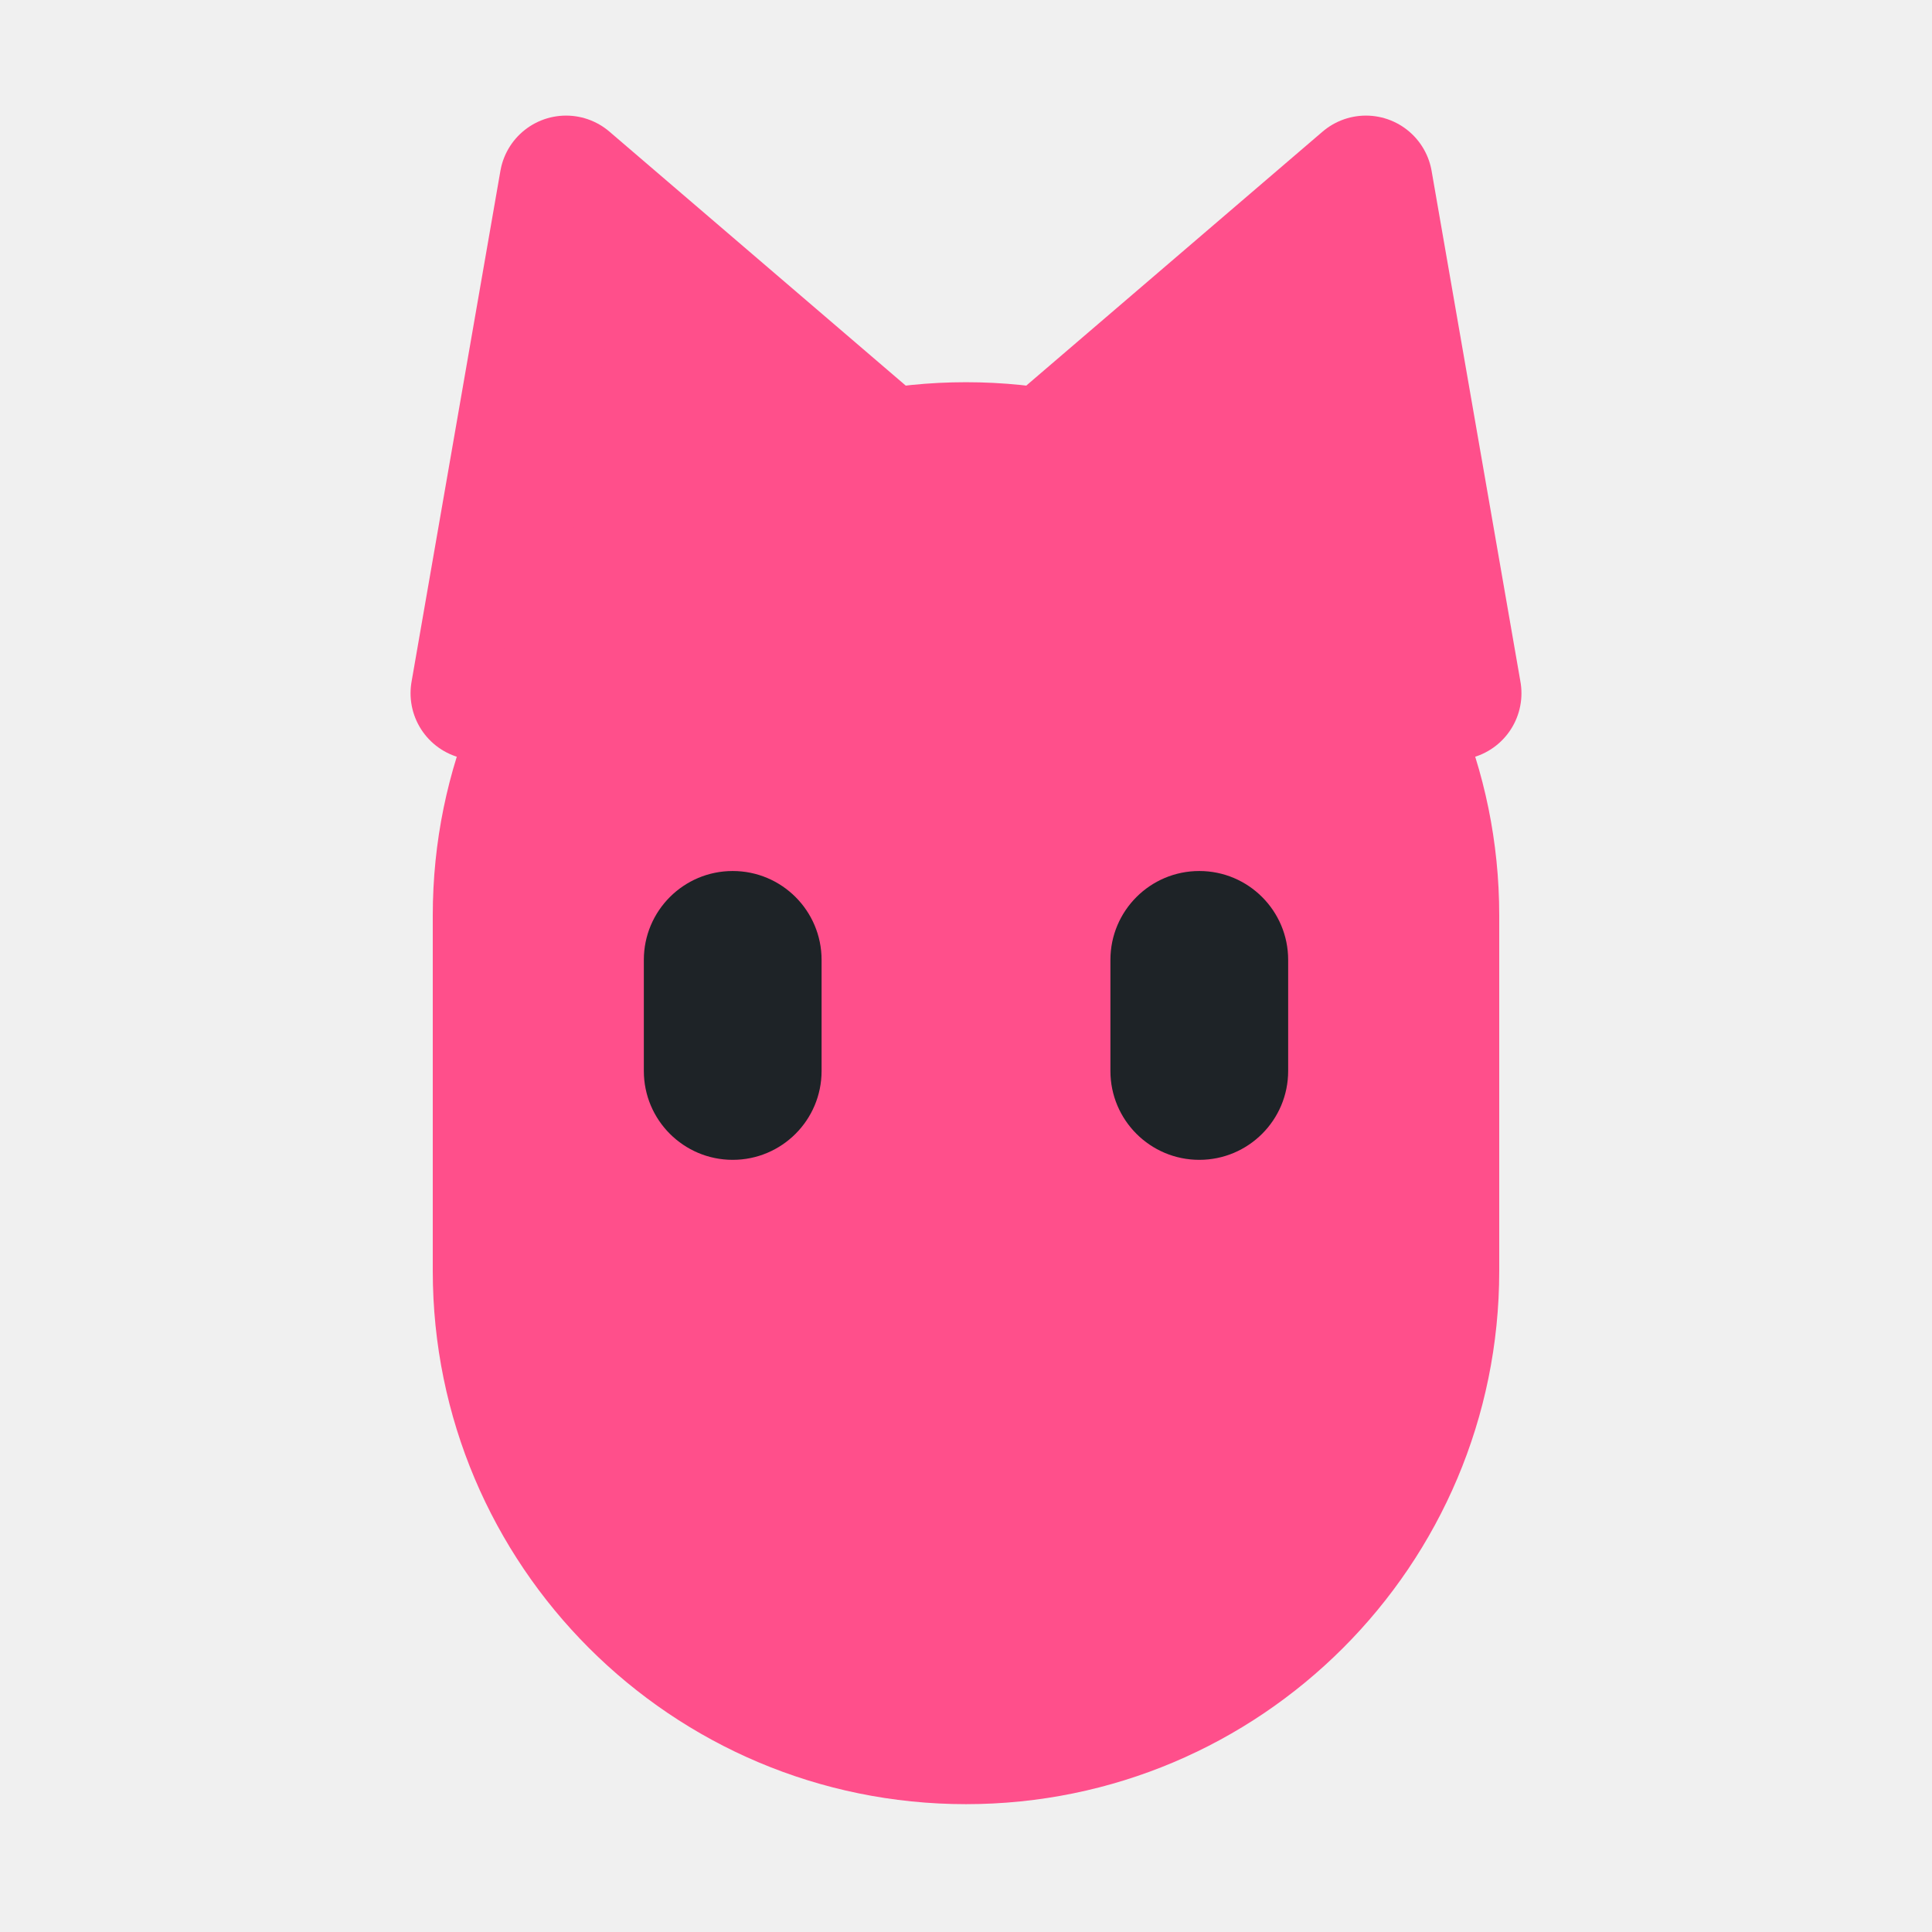
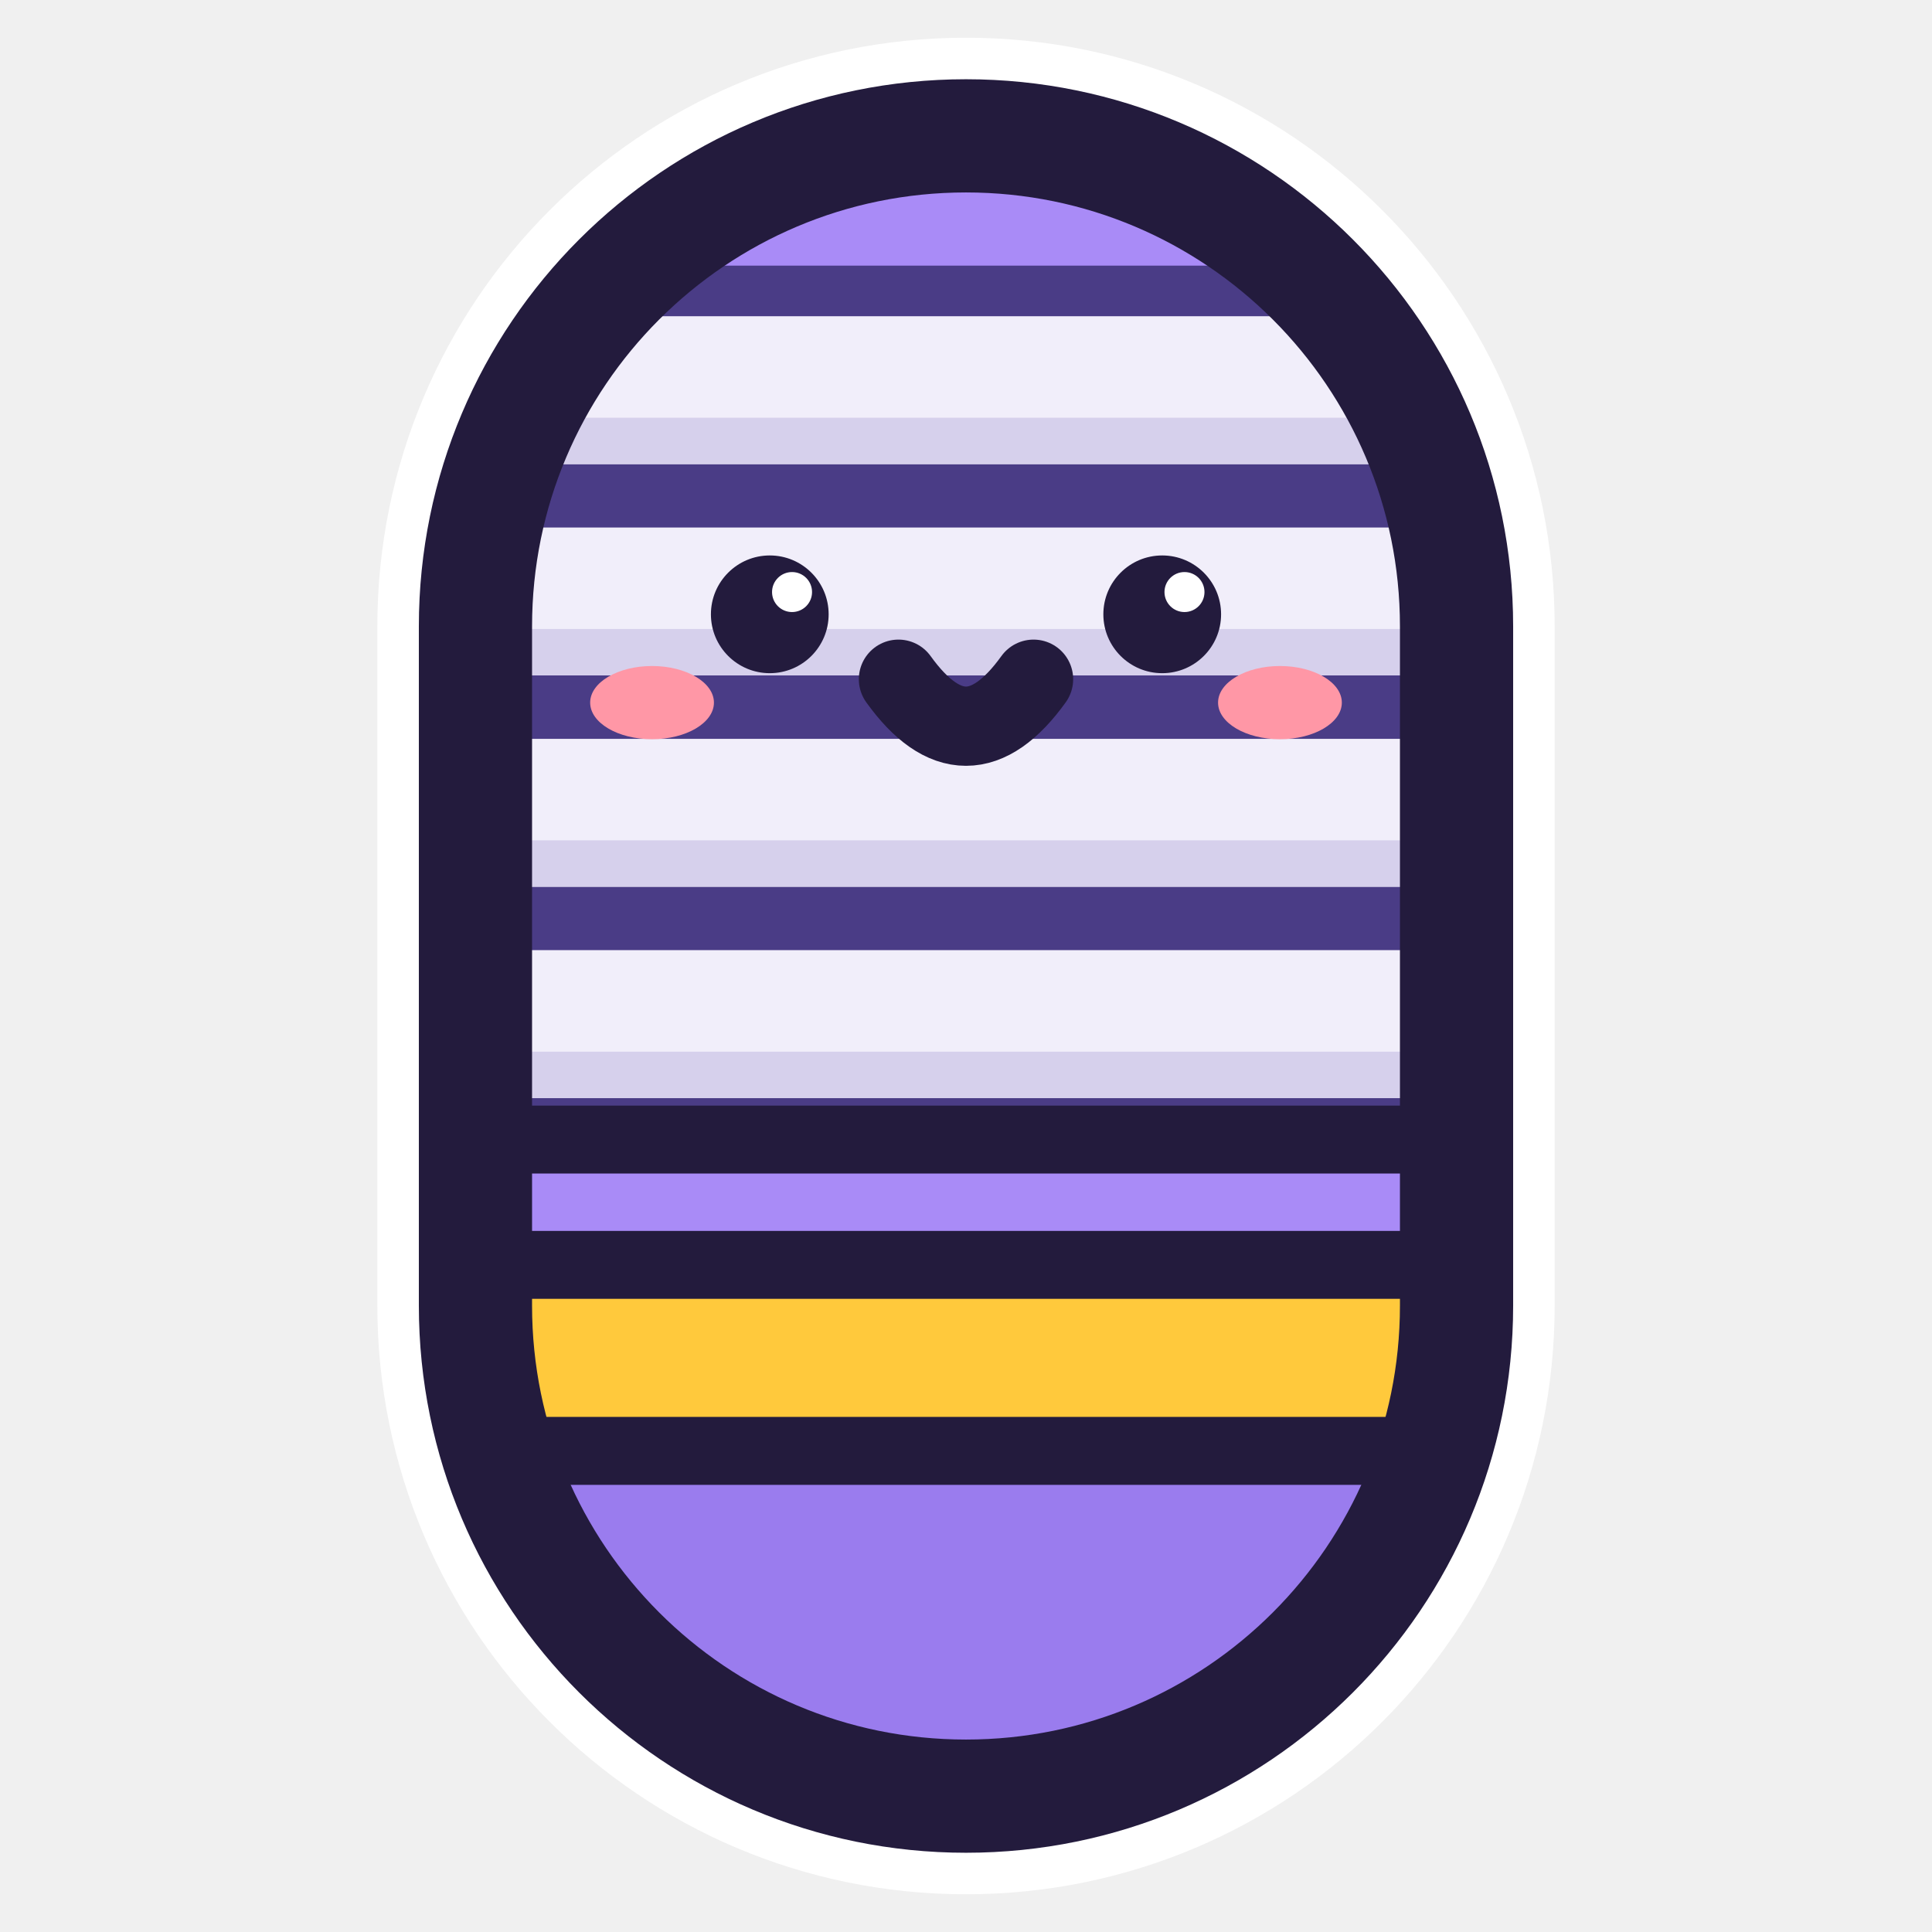
- <svg xmlns="http://www.w3.org/2000/svg" width="120" height="120" viewBox="0 0 120.00 120.00">
-   <g transform="translate(60 61) scale(1.38) translate(-60 -45)">
-     <path d="M38 32 L42 9 L56 21 Z M82 32 L78 9 L64 21 Z" fill="#FF4F8B" stroke="#FF4F8B" stroke-width="6" stroke-linejoin="round" />
-     <rect x="36" y="18" width="48" height="64" rx="24" fill="#FF4F8B" />
-     <rect x="45.5" y="40" width="8" height="13" rx="4" fill="#1E2327" />
-     <rect x="66.5" y="40" width="8" height="13" rx="4" fill="#1E2327" />
+ <svg xmlns="http://www.w3.org/2000/svg" viewBox="0 0 512 512" role="img" aria-label="debutkit">
+   <defs>
+     <clipPath id="mai-body">
+       <path d="M126 166.0 A130.0 130.0 0 0 1 386 166.0 L386 346.0 A130.0 130.0 0 0 1 126 346.0 Z" />
+     </clipPath>
+   </defs>
+   <path d="M126 166.0 A130.0 130.0 0 0 1 386 166.0 L386 346.0 A130.0 130.0 0 0 1 126 346.0 Z" fill="#FFFFFF" stroke="#FFFFFF" stroke-width="52" stroke-linejoin="round" />
+   <path d="M126 166.0 A130.0 130.0 0 0 1 386 166.0 L386 346.0 A130.0 130.0 0 0 1 126 346.0 Z" fill="#A98BF7" />
+   <g clip-path="url(#mai-body)">
+     <rect x="122" y="359.0" width="268" height="130.0" fill="#7E62DE" opacity="0.35" />
+     <rect x="122" y="70.4" width="268" height="229.6" fill="#4A3C86" />
+     <rect x="122" y="83.8" width="268" height="39.2" fill="#F1EEFA" />
+     <rect x="122" y="110.7" width="268" height="12.3" fill="#D6D0EC" />
+     <rect x="122" y="139.8" width="268" height="39.2" fill="#F1EEFA" />
+     <rect x="122" y="166.7" width="268" height="12.3" fill="#D6D0EC" />
+     <rect x="122" y="195.8" width="268" height="39.2" fill="#F1EEFA" />
+     <rect x="122" y="222.7" width="268" height="12.3" fill="#D6D0EC" />
+     <rect x="122" y="251.8" width="268" height="39.2" fill="#F1EEFA" />
+     <rect x="122" y="278.7" width="268" height="12.3" fill="#D6D0EC" />
+     <rect x="122" y="335.2" width="268" height="49.3" fill="#FFC93C" />
+     <line x1="122" y1="335.2" x2="390" y2="335.2" stroke="#231B3D" stroke-width="18.0" />
+     <line x1="122" y1="384.5" x2="390" y2="384.5" stroke="#231B3D" stroke-width="18.0" />
+     <line x1="122" y1="302.0" x2="390" y2="302.0" stroke="#231B3D" stroke-width="18.0" />
  </g>
+   <circle cx="204.0" cy="162.8" r="15.6" fill="#231B3D" />
+   <circle cx="209.9" cy="156.9" r="5.3" fill="#FFFFFF" />
+   <ellipse cx="172.8" cy="186.2" rx="16.4" ry="9.7" fill="#FF97A6" />
+   <circle cx="308.0" cy="162.8" r="15.6" fill="#231B3D" />
+   <circle cx="313.9" cy="156.9" r="5.3" fill="#FFFFFF" />
+   <ellipse cx="339.2" cy="186.2" rx="16.4" ry="9.7" fill="#FF97A6" />
+   <path d="M238.1 180.0 Q256 204.9 273.9 180.0" fill="none" stroke="#231B3D" stroke-width="21.0" stroke-linecap="round" />
+   <path d="M126 166.0 A130.0 130.0 0 0 1 386 166.0 L386 346.0 A130.0 130.0 0 0 1 126 346.0 Z" fill="none" stroke="#231B3D" stroke-width="30" stroke-linejoin="round" />
</svg>
